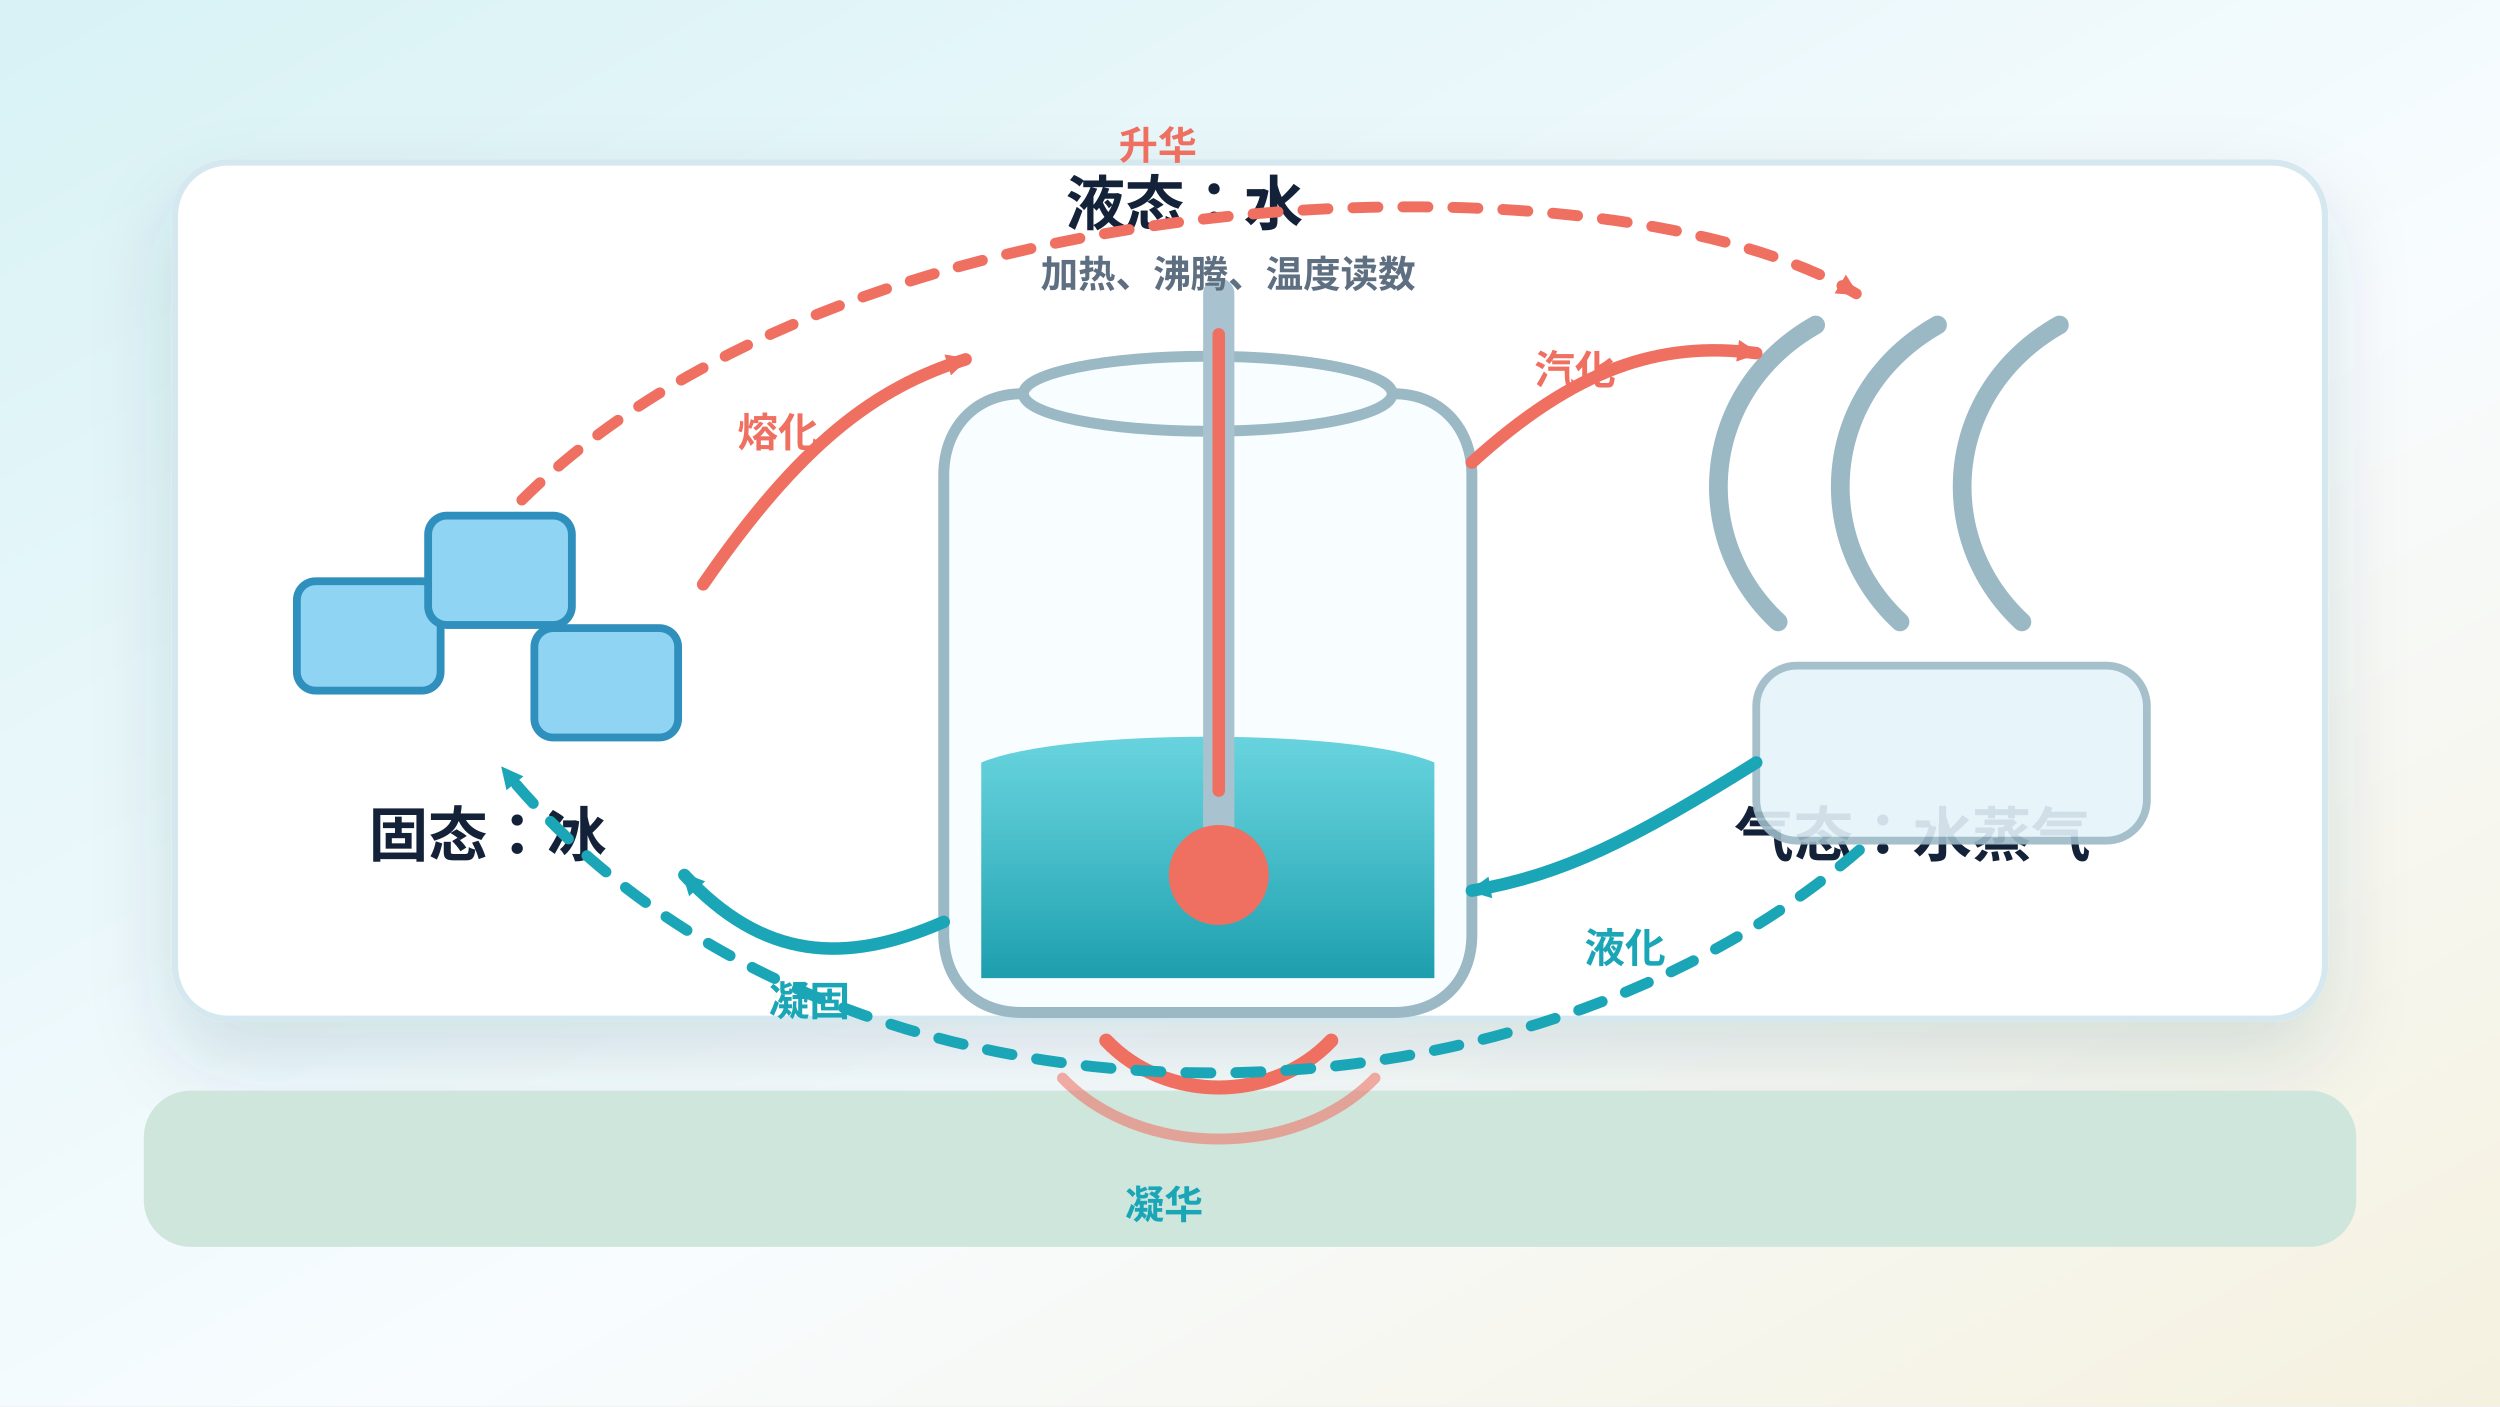
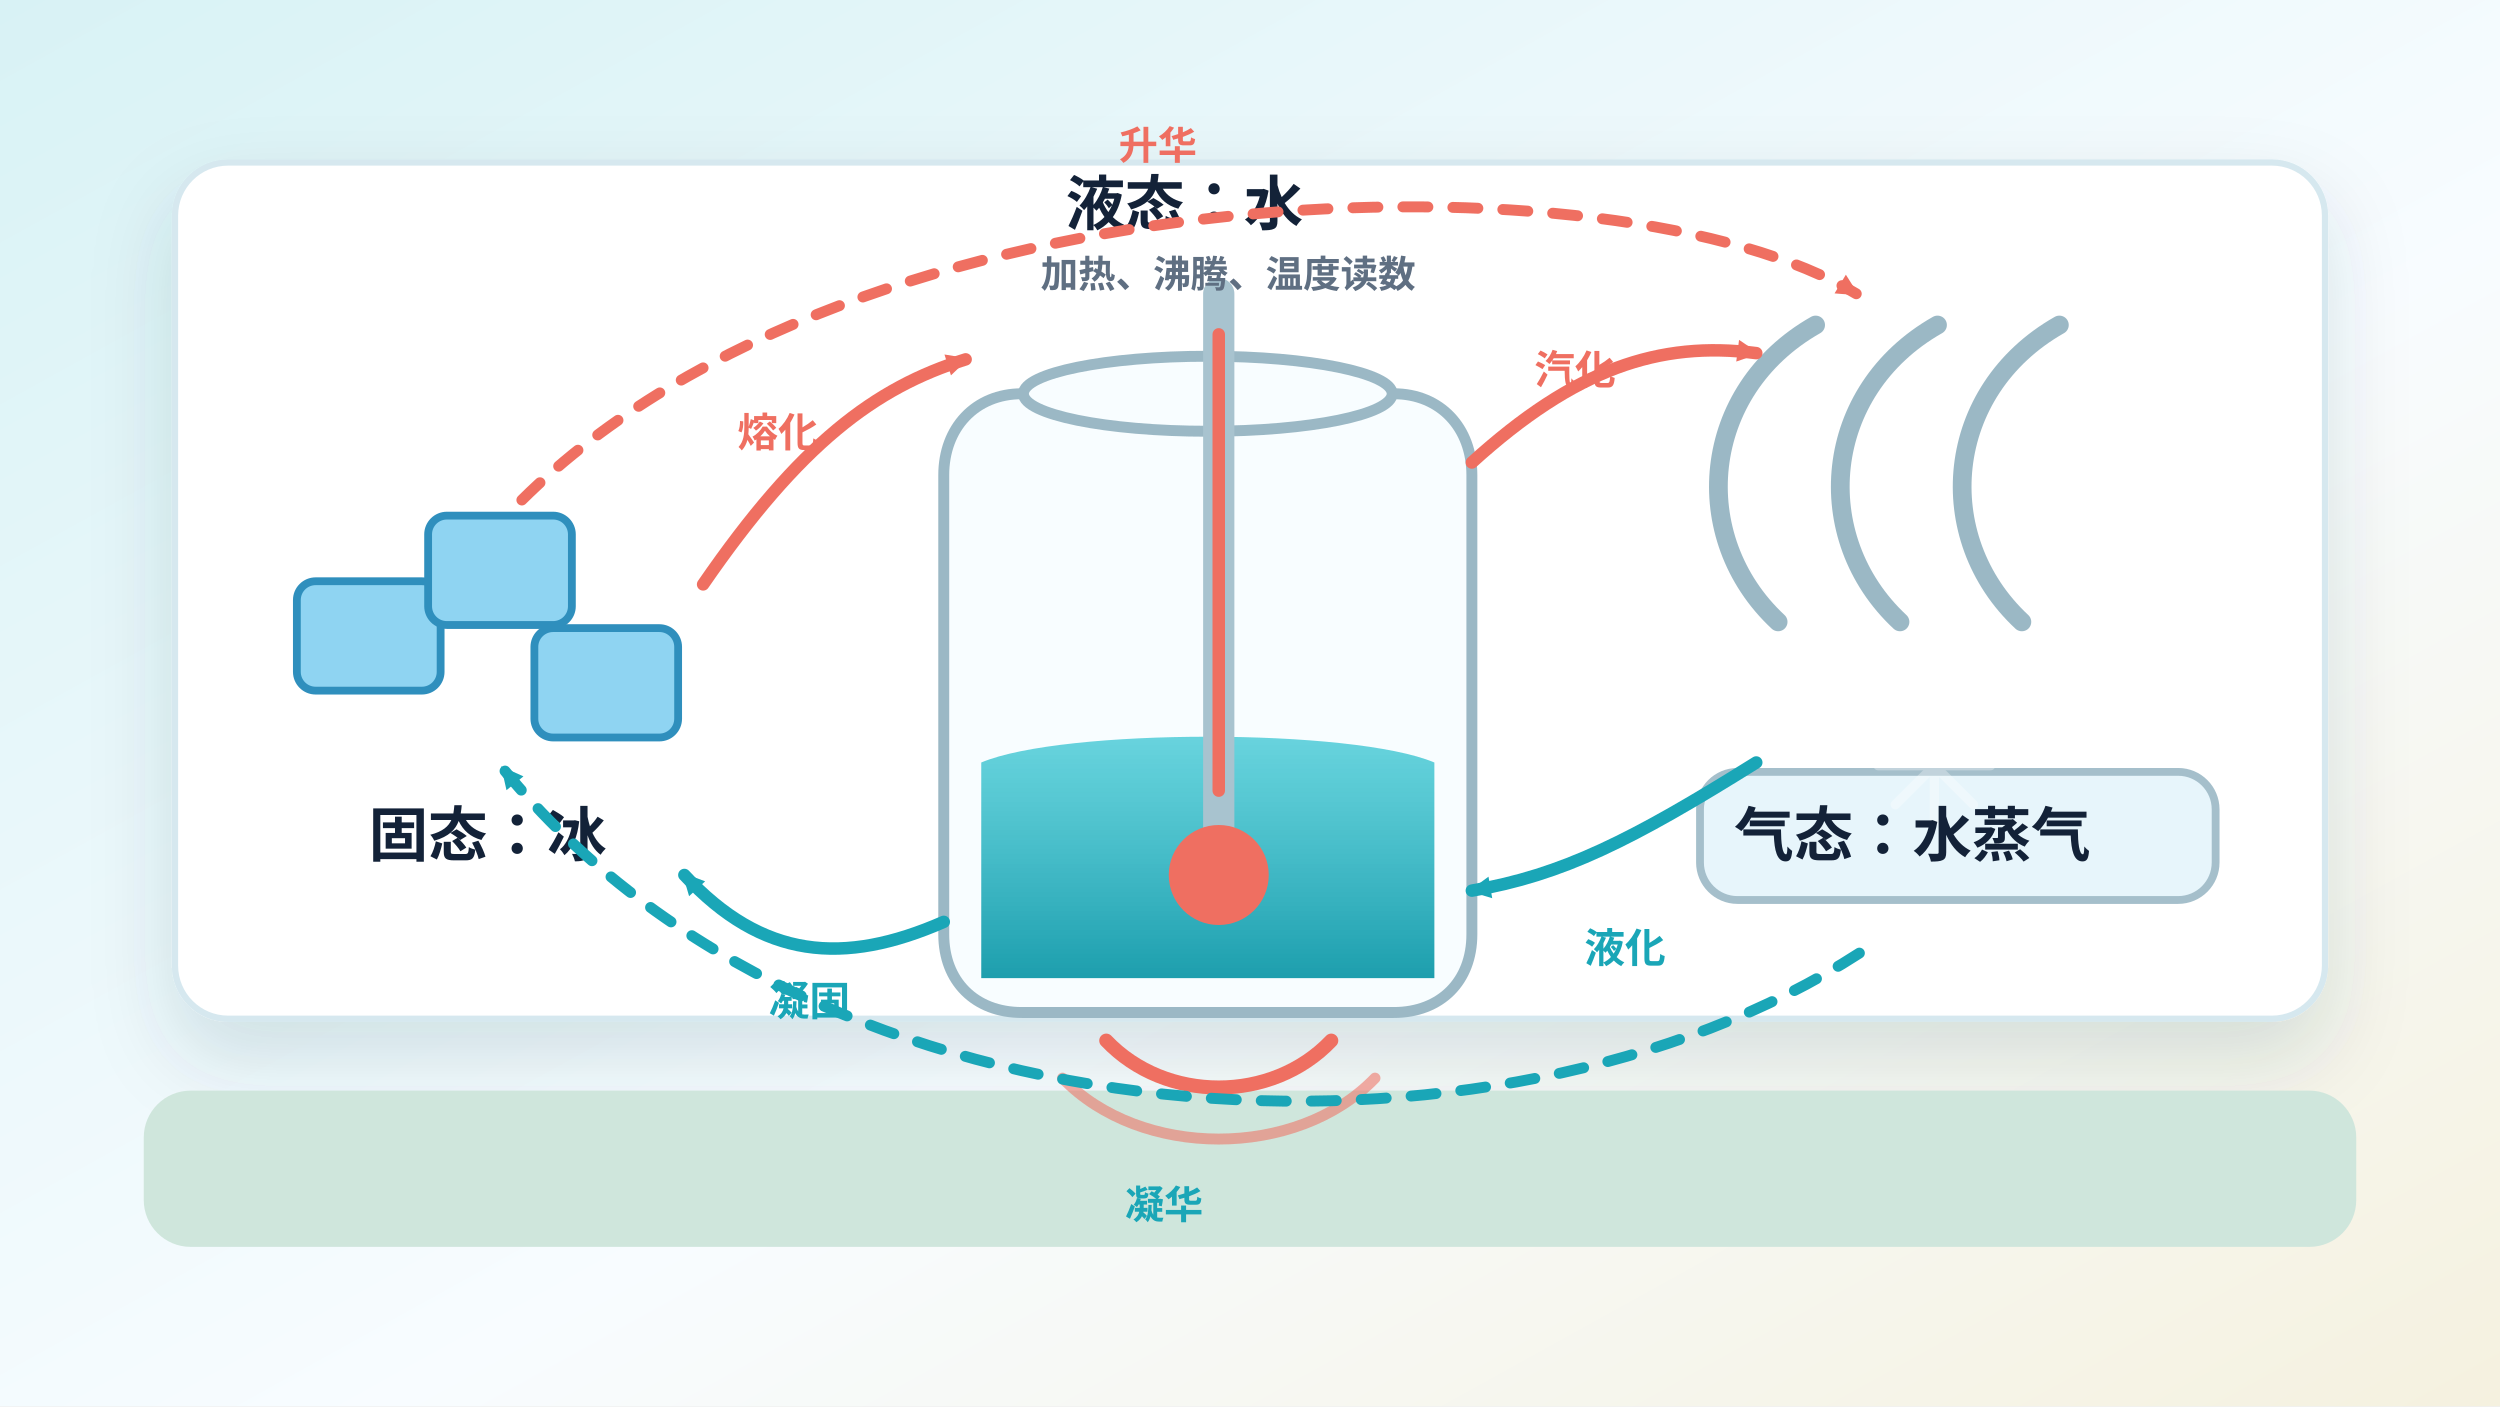
- <svg xmlns="http://www.w3.org/2000/svg" viewBox="0 0 1600 900" role="img" aria-labelledby="title desc">
+ <svg xmlns="http://www.w3.org/2000/svg" width="1600" height="900" viewBox="0 0 1600 900" role="img" aria-labelledby="title desc">
  <defs>
    <linearGradient id="bg" x1="0" x2="1" y1="0" y2="1">
      <stop offset="0" stop-color="#d8f2f5" />
      <stop offset="0.58" stop-color="#f8fcff" />
      <stop offset="1" stop-color="#f5f1df" />
    </linearGradient>
    <linearGradient id="water" x1="0" x2="0" y1="0" y2="1">
      <stop offset="0" stop-color="#36c5d2" stop-opacity="0.74" />
      <stop offset="1" stop-color="#0f98a8" stop-opacity="0.94" />
    </linearGradient>
    <filter id="softShadow" x="-18%" y="-20%" width="136%" height="145%">
      <feDropShadow dx="0" dy="24" stdDeviation="26" flood-color="#23415a" flood-opacity="0.14" />
    </filter>
    <marker id="arrowHot" markerWidth="14" markerHeight="14" refX="12" refY="7" viewBox="0 0 14 14" orient="auto" markerUnits="userSpaceOnUse">
      <path d="M0,0 L14,7 L0,14 Z" fill="#ef6f61" />
    </marker>
    <marker id="arrowCold" markerWidth="14" markerHeight="14" refX="12" refY="7" viewBox="0 0 14 14" orient="auto" markerUnits="userSpaceOnUse">
      <path d="M0,0 L14,7 L0,14 Z" fill="#1aa6b7" />
    </marker>
  </defs>
  <rect width="1600" height="900" fill="url(#bg)" />
  <rect x="112" y="104" width="1376" height="548" rx="34" fill="#ffffff" stroke="#d6e8ef" stroke-width="4" filter="url(#softShadow)" />
  <rect x="92" y="698" width="1416" height="100" rx="30" fill="#cfe6dc" />
  <g aria-label="固态冰">
    <rect x="190" y="372" width="92" height="70" rx="12" fill="#8fd4f2" stroke="#2f8fbd" stroke-width="5" />
    <rect x="274" y="330" width="92" height="70" rx="12" fill="#8fd4f2" stroke="#2f8fbd" stroke-width="5" />
    <rect x="342" y="402" width="92" height="70" rx="12" fill="#8fd4f2" stroke="#2f8fbd" stroke-width="5" />
    <text x="236" y="548" fill="#132238" font-family="-apple-system,BlinkMacSystemFont,'Segoe UI','PingFang SC','Microsoft YaHei',sans-serif" font-size="38" font-weight="900">固态：冰</text>
  </g>
  <g aria-label="液态水和温度计">
    <path d="M654 252 L892 252 C922 252 942 274 942 304 L942 598 C942 628 922 648 892 648 L654 648 C624 648 604 628 604 598 L604 304 C604 274 624 252 654 252 Z" fill="#f8fdff" stroke="#9bb8c5" stroke-width="7" />
    <ellipse cx="773" cy="252" rx="118" ry="24" fill="#f8fdff" stroke="#9bb8c5" stroke-width="7" />
    <path d="M628 488 C680 466 866 466 918 488 L918 626 L628 626 Z" fill="url(#water)" />
    <rect x="770" y="178" width="20" height="376" rx="10" fill="#a8c3cf" />
    <rect x="776" y="210" width="8" height="300" rx="4" fill="#ef6f61" />
    <circle cx="780" cy="560" r="32" fill="#ef6f61" />
    <path d="M708 666 C746 706 814 706 852 666" fill="none" stroke="#ef6f61" stroke-width="9" stroke-linecap="round" />
    <path d="M680 690 C730 742 830 742 880 690" fill="none" stroke="#ef6f61" stroke-width="7" stroke-linecap="round" opacity="0.56" />
    <text x="682" y="144" fill="#132238" font-family="-apple-system,BlinkMacSystemFont,'Segoe UI','PingFang SC','Microsoft YaHei',sans-serif" font-size="38" font-weight="900">液态：水</text>
    <text x="666" y="184" fill="#5f6f82" font-family="-apple-system,BlinkMacSystemFont,'Segoe UI','PingFang SC','Microsoft YaHei',sans-serif" font-size="24" font-weight="800">加热、沸腾、温度读数</text>
  </g>
  <g aria-label="气态水蒸气">
    <path d="M1138 398 C1080 344 1088 250 1162 208" fill="none" stroke="#9bb8c5" stroke-width="12" stroke-linecap="round" />
    <path d="M1216 398 C1158 344 1166 250 1240 208" fill="none" stroke="#9bb8c5" stroke-width="12" stroke-linecap="round" />
    <path d="M1294 398 C1236 344 1244 250 1318 208" fill="none" stroke="#9bb8c5" stroke-width="12" stroke-linecap="round" />
-     <text x="1110" y="548" fill="#132238" font-family="-apple-system,BlinkMacSystemFont,'Segoe UI','PingFang SC','Microsoft YaHei',sans-serif" font-size="38" font-weight="900">气态：水蒸气</text>
-     <g stroke="#ffffff" stroke-width="6" stroke-linecap="round" opacity="0.92">
+     <rect x="1088" y="494" width="330" height="82" rx="24" fill="#e4f4fb" stroke="#9bb8c5" stroke-width="5" opacity="0.9" />
+     <g stroke="#ffffff" stroke-width="6" stroke-linecap="round" opacity="0.32">
      <line x1="1238" y1="454" x2="1238" y2="526" />
      <line x1="1202" y1="490" x2="1274" y2="490" />
      <line x1="1213" y1="465" x2="1263" y2="515" />
      <line x1="1263" y1="465" x2="1213" y2="515" />
    </g>
-     <rect x="1124" y="426" width="250" height="112" rx="26" fill="#e4f4fb" stroke="#9bb8c5" stroke-width="5" opacity="0.9" />
+     <text x="1110" y="548" fill="#132238" font-family="-apple-system,BlinkMacSystemFont,'Segoe UI','PingFang SC','Microsoft YaHei',sans-serif" font-size="38" font-weight="900">气态：水蒸气</text>
  </g>
  <g aria-label="变化箭头">
    <path d="M450 374 C512 284 560 248 618 230" fill="none" stroke="#ef6f61" stroke-width="8" stroke-linecap="round" marker-end="url(#arrowHot)" />
    <text x="472" y="286" fill="#ef6f61" font-family="-apple-system,BlinkMacSystemFont,'Segoe UI','PingFang SC','Microsoft YaHei',sans-serif" font-size="26" font-weight="900">熔化</text>
    <path d="M604 590 C540 618 488 614 438 560" fill="none" stroke="#1aa6b7" stroke-width="8" stroke-linecap="round" marker-end="url(#arrowCold)" />
    <text x="492" y="650" fill="#1aa6b7" font-family="-apple-system,BlinkMacSystemFont,'Segoe UI','PingFang SC','Microsoft YaHei',sans-serif" font-size="26" font-weight="900">凝固</text>
    <path d="M942 296 C1008 236 1062 218 1124 226" fill="none" stroke="#ef6f61" stroke-width="8" stroke-linecap="round" marker-end="url(#arrowHot)" />
    <text x="982" y="246" fill="#ef6f61" font-family="-apple-system,BlinkMacSystemFont,'Segoe UI','PingFang SC','Microsoft YaHei',sans-serif" font-size="26" font-weight="900">汽化</text>
    <path d="M1124 488 C1044 538 1000 560 942 570" fill="none" stroke="#1aa6b7" stroke-width="8" stroke-linecap="round" marker-end="url(#arrowCold)" />
    <text x="1014" y="616" fill="#1aa6b7" font-family="-apple-system,BlinkMacSystemFont,'Segoe UI','PingFang SC','Microsoft YaHei',sans-serif" font-size="26" font-weight="900">液化</text>
    <path d="M334 320 C552 104 1036 96 1188 188" fill="none" stroke="#ef6f61" stroke-width="7" stroke-linecap="round" stroke-dasharray="16 16" marker-end="url(#arrowHot)" />
    <text x="716" y="102" fill="#ef6f61" font-family="-apple-system,BlinkMacSystemFont,'Segoe UI','PingFang SC','Microsoft YaHei',sans-serif" font-size="25" font-weight="900">升华</text>
-     <path d="M1190 544 C958 744 524 740 322 492" fill="none" stroke="#1aa6b7" stroke-width="7" stroke-linecap="round" stroke-dasharray="16 16" marker-end="url(#arrowCold)" />
+     <path d="M1190 610 C958 760 524 740 322 492" fill="none" stroke="#1aa6b7" stroke-width="7" stroke-linecap="round" stroke-dasharray="16 16" marker-end="url(#arrowCold)" />
    <text x="720" y="780" fill="#1aa6b7" font-family="-apple-system,BlinkMacSystemFont,'Segoe UI','PingFang SC','Microsoft YaHei',sans-serif" font-size="25" font-weight="900">凝华</text>
  </g>
</svg>
